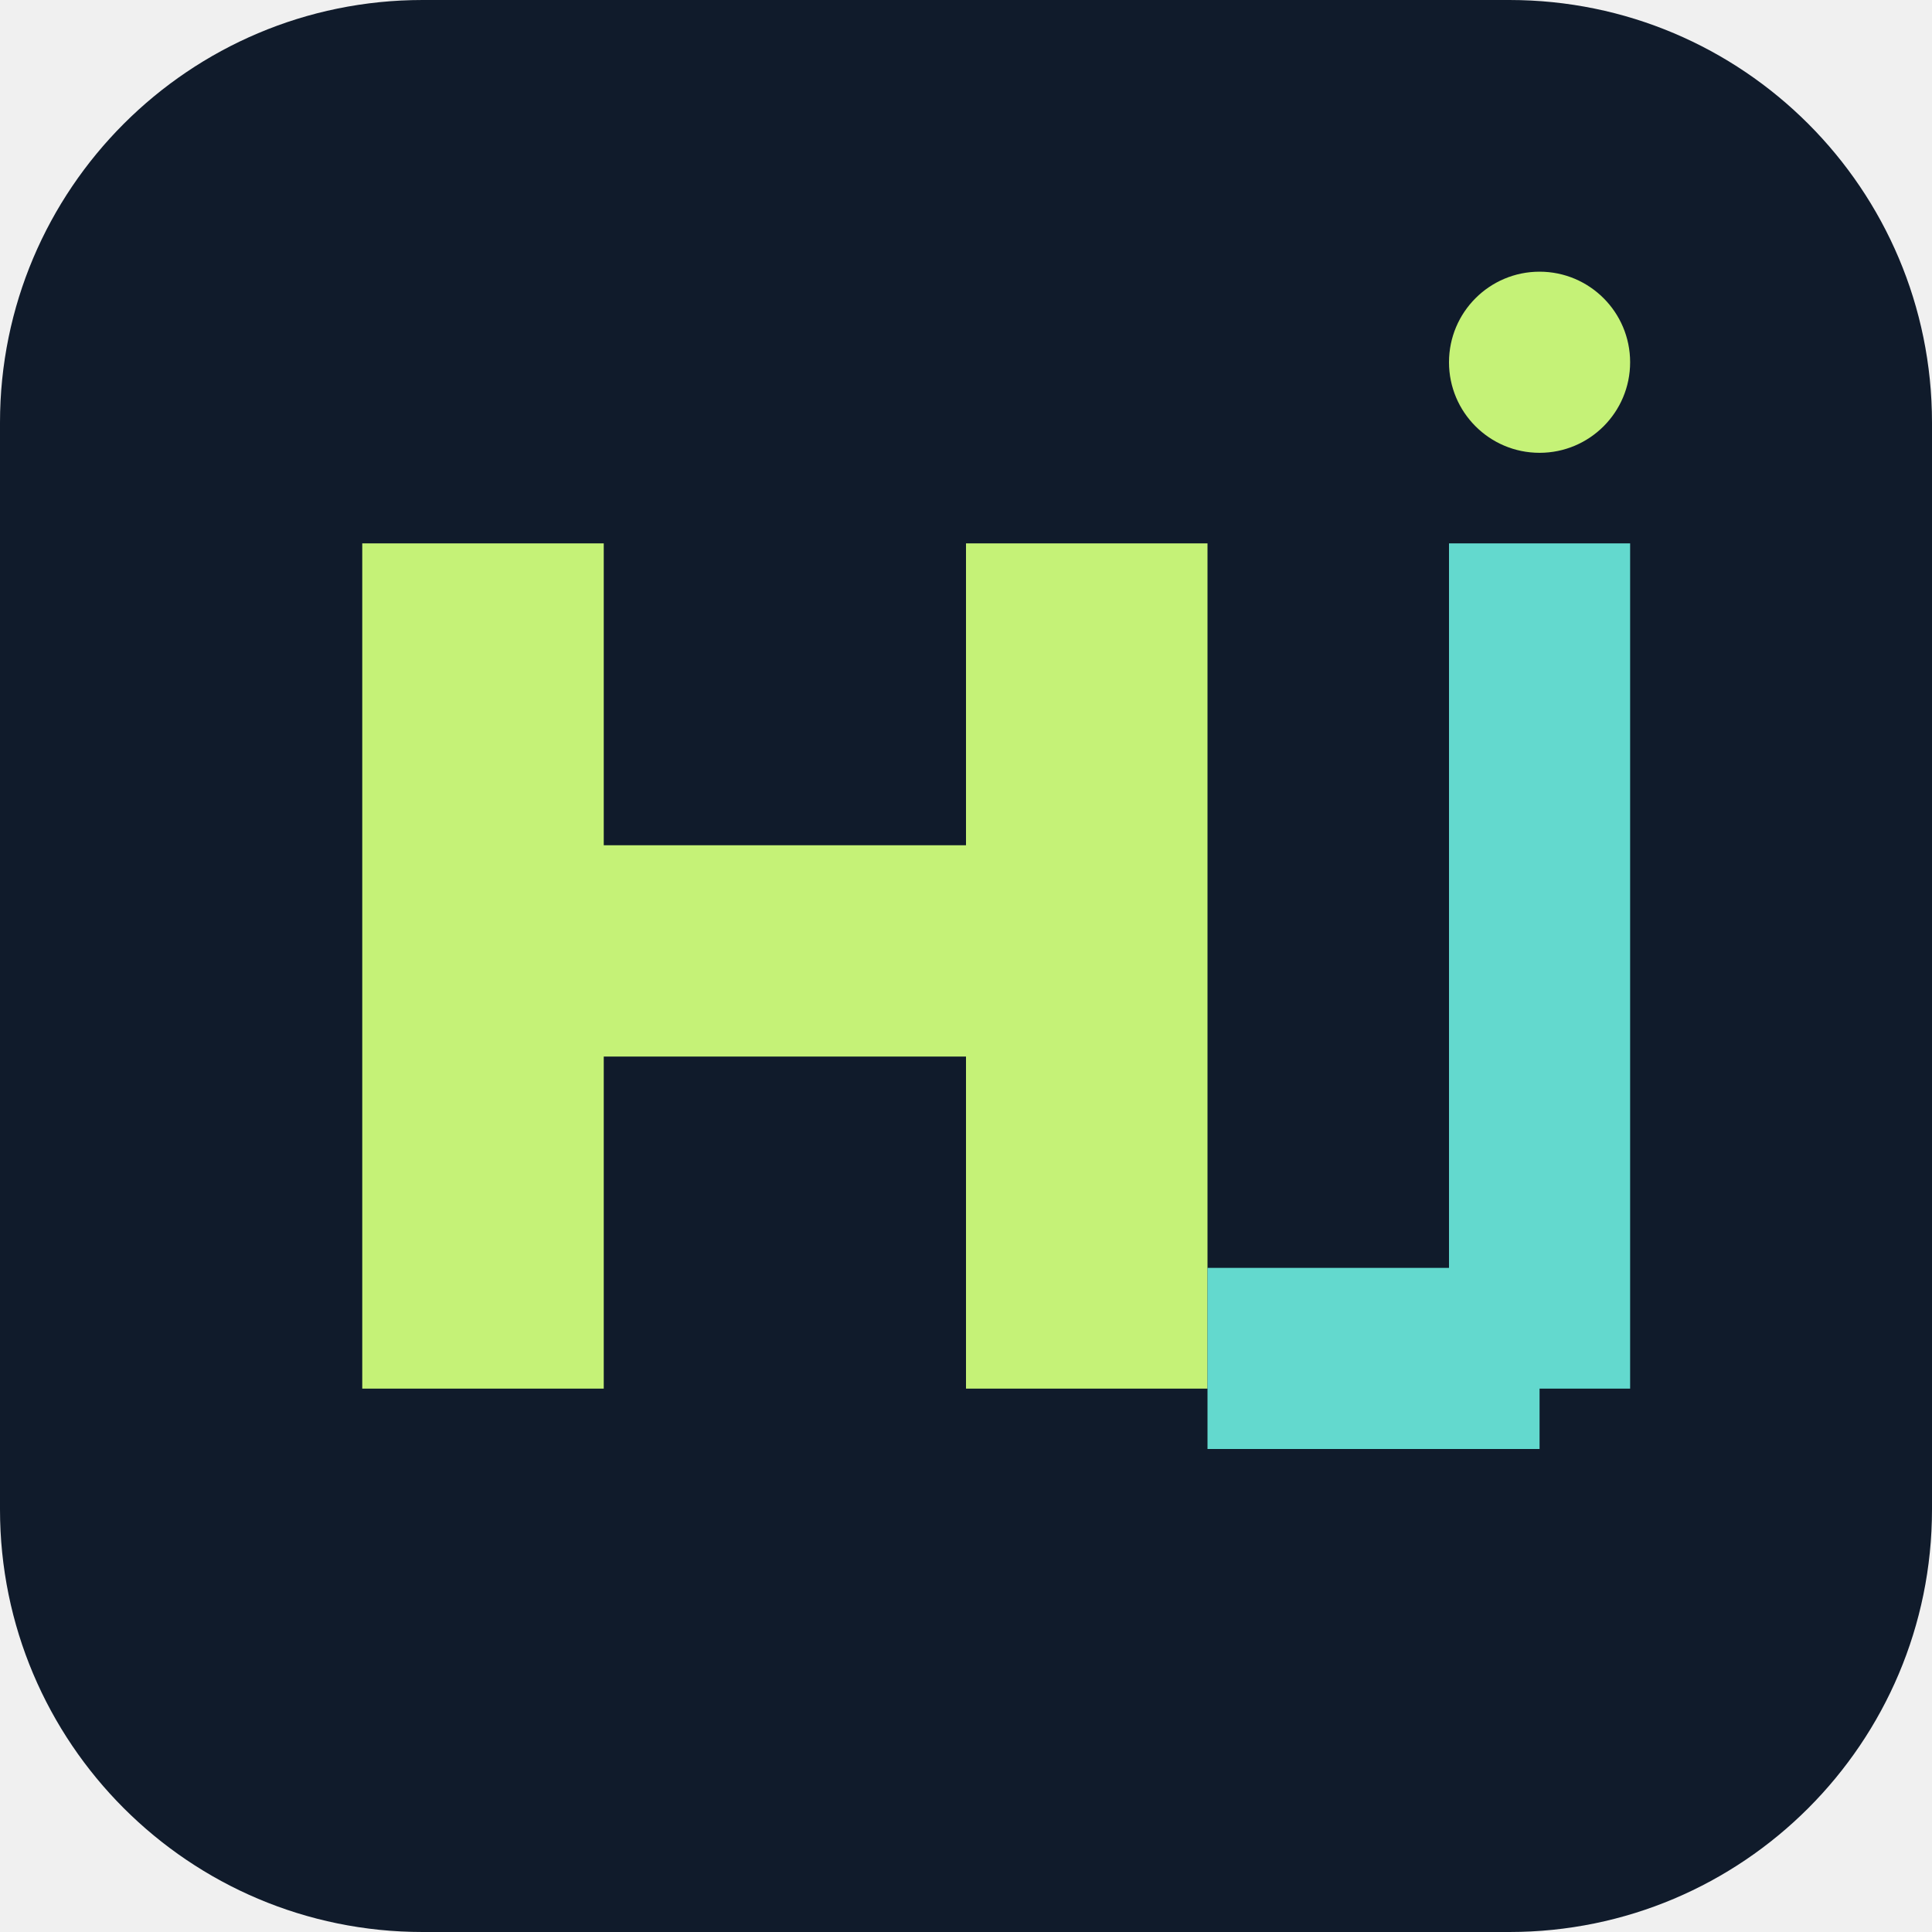
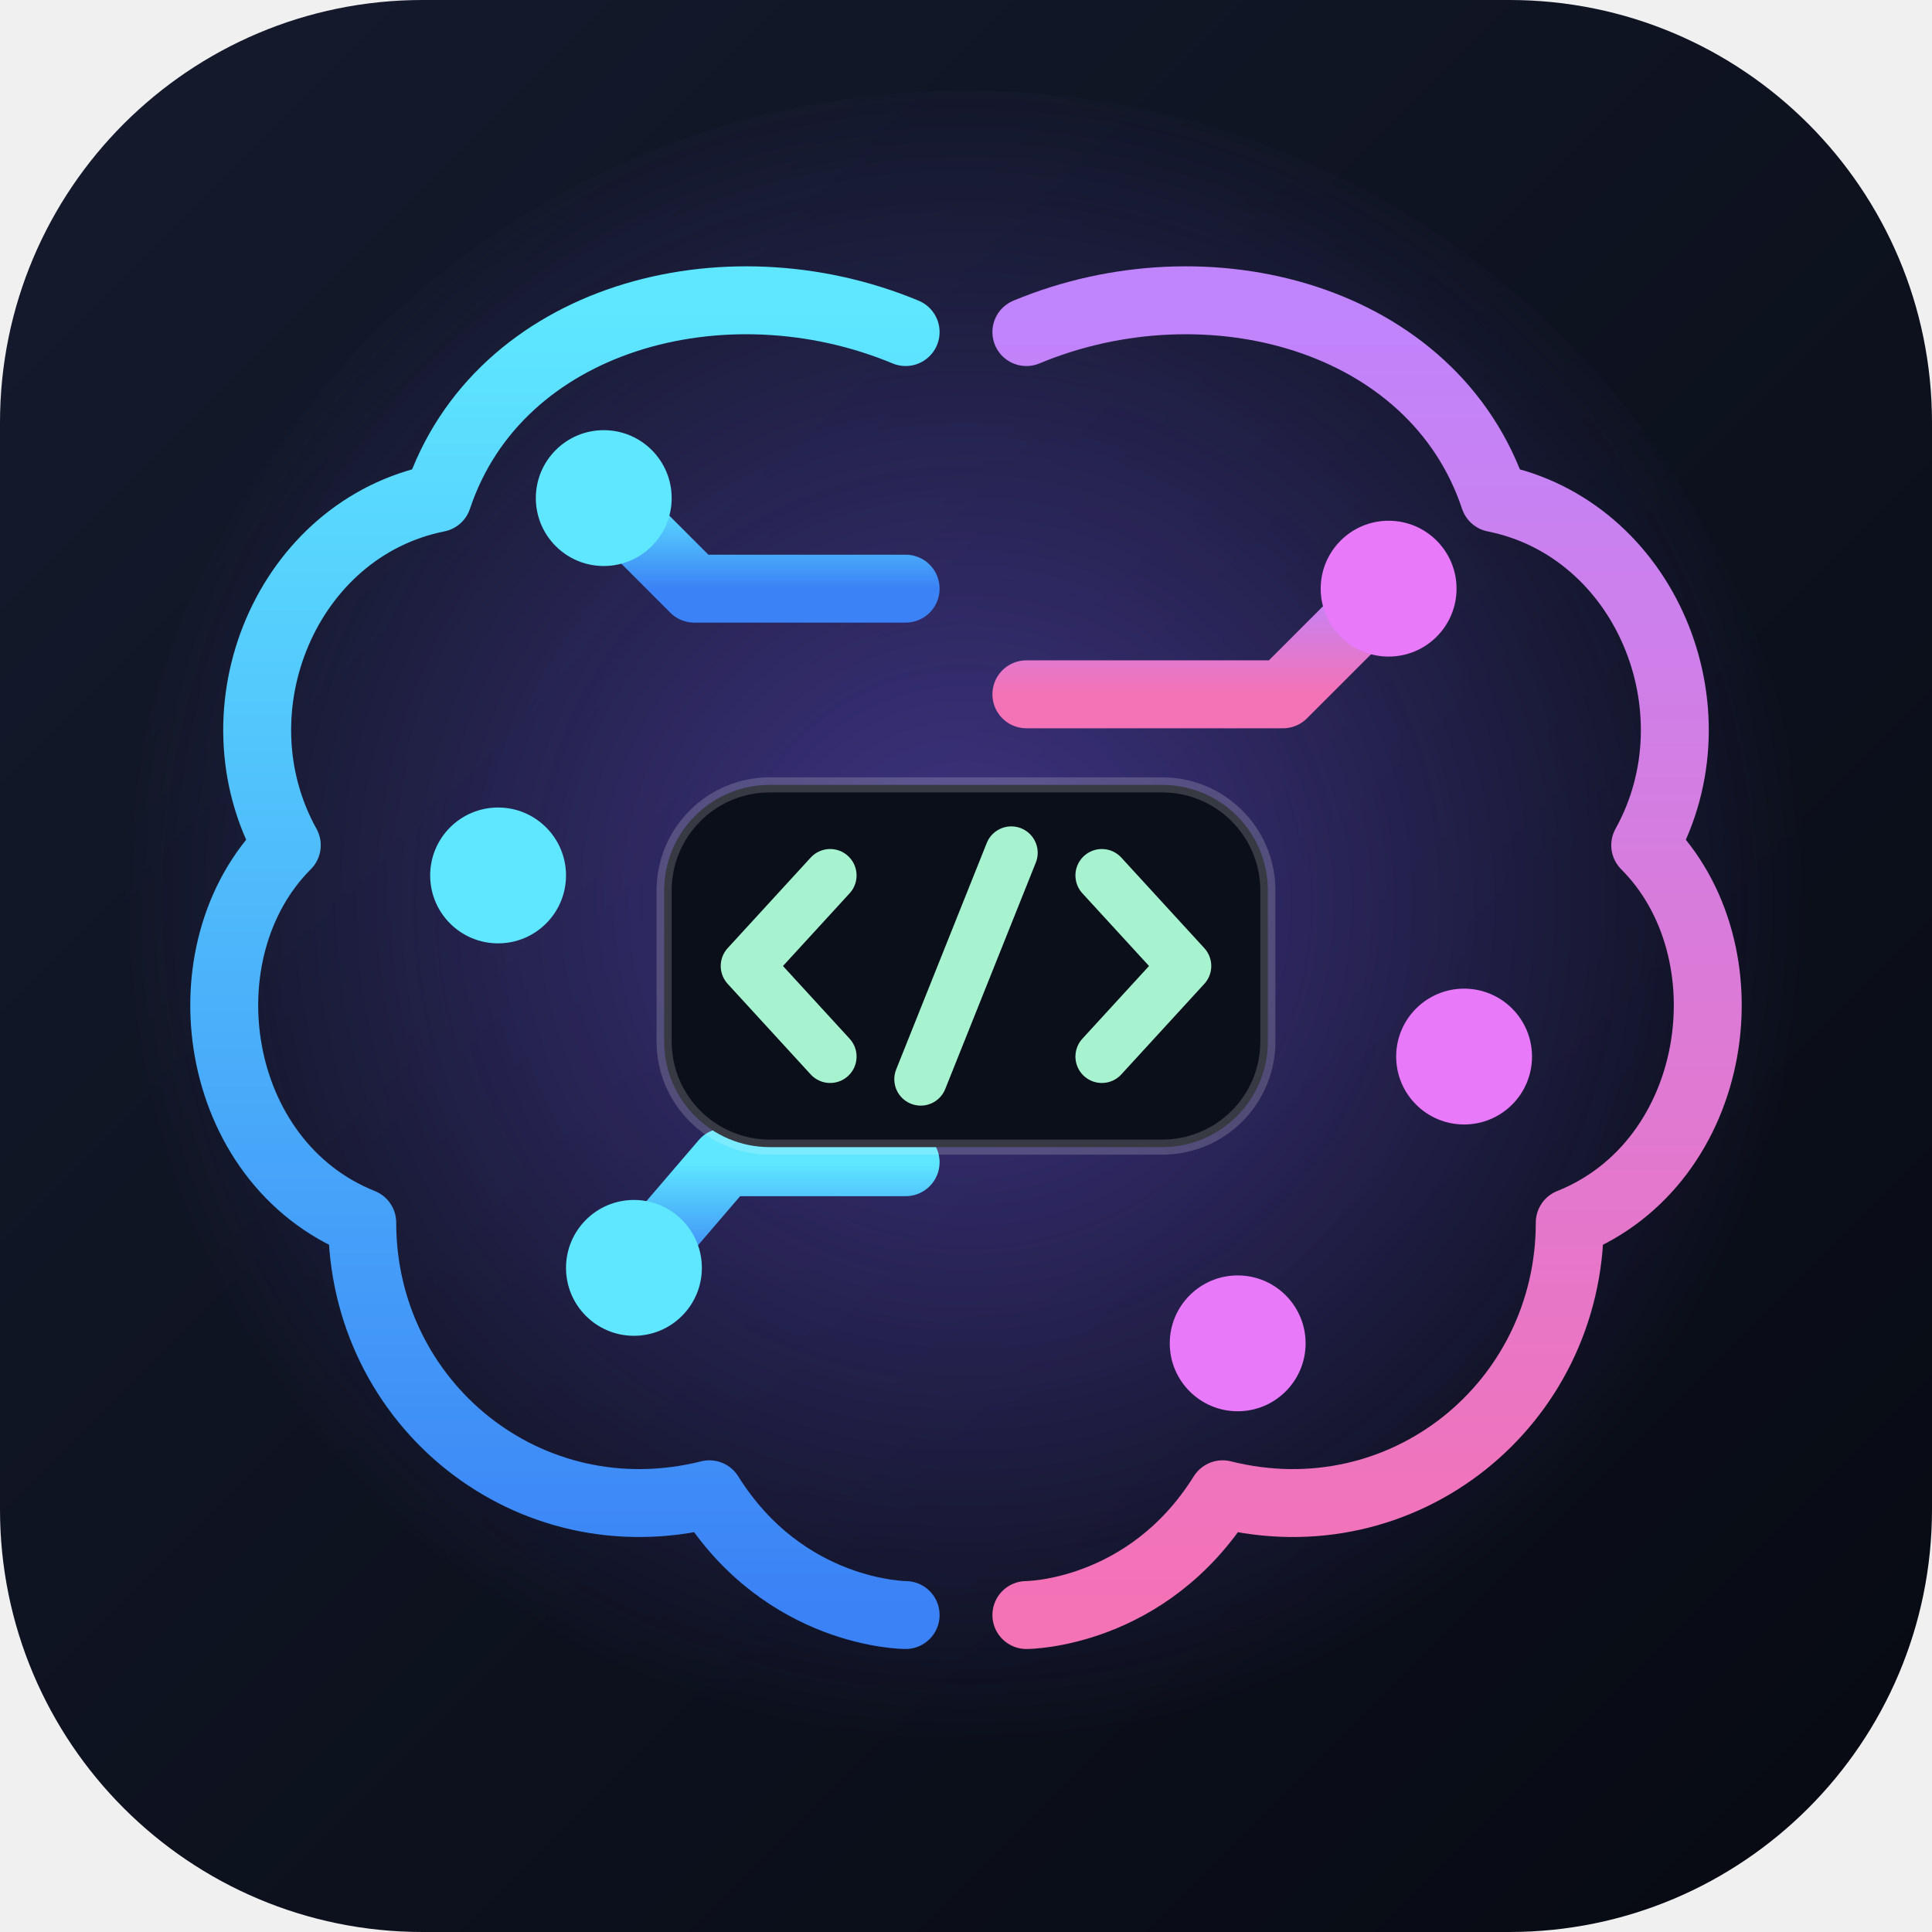
- <svg xmlns="http://www.w3.org/2000/svg" viewBox="0 0 256 256" role="img" aria-label="AI HQ">
-   <rect width="256" height="256" rx="56" fill="#101b2b" />
-   <path d="M48 72h32v40h48V72h32v112h-32v-44H80v44H48z" fill="#c5f277" />
-   <path d="M192 72h24v112h-24z" fill="#63d9ce" />
-   <path d="M160 168h44v24h-44z" fill="#63d9ce" />
-   <circle cx="204" cy="48" r="12" fill="#c5f277" />
+ <svg xmlns="http://www.w3.org/2000/svg" viewBox="0 0 256 256" role="img" aria-label="Cerebra">
+   <defs>
+     <linearGradient id="cb-bg" x1="0" y1="0" x2="1" y2="1">
+       <stop offset="0" stop-color="#151b2e" />
+       <stop offset="1" stop-color="#070a12" />
+     </linearGradient>
+     <linearGradient id="cb-left" x1="0" y1="0" x2="0" y2="1">
+       <stop offset="0" stop-color="#5ee7ff" />
+       <stop offset="1" stop-color="#3b82f6" />
+     </linearGradient>
+     <linearGradient id="cb-right" x1="0" y1="0" x2="0" y2="1">
+       <stop offset="0" stop-color="#c084fc" />
+       <stop offset="1" stop-color="#f472b6" />
+     </linearGradient>
+     <radialGradient id="cb-glow" cx="0.5" cy="0.48" r="0.5">
+       <stop offset="0" stop-color="#7c5cff" stop-opacity="0.45" />
+       <stop offset="1" stop-color="#7c5cff" stop-opacity="0" />
+     </radialGradient>
+   </defs>
+   <rect width="256" height="256" rx="56" fill="url(#cb-bg)" />
+   <circle cx="128" cy="124" r="112" fill="url(#cb-glow)" />
+   <g fill="none" stroke="url(#cb-left)" stroke-width="9" stroke-linecap="round" stroke-linejoin="round">
+     <path d="M120 44 C96 34 66 42 58 66 C38 70 28 94 38 112 C24 126 28 154 48 162 C48 186 70 204 94 198 C104 214 120 214 120 214" />
+     <path d="M120 44 V214" />
+     <path d="M120 78 H92 L80 66" />
+     <path d="M120 116 H70" />
+     <path d="M120 154 H96 L84 168" />
+   </g>
+   <g fill="#5ee7ff">
+     <circle cx="80" cy="66" r="9" />
+     <circle cx="66" cy="116" r="9" />
+     <circle cx="84" cy="168" r="9" />
+   </g>
+   <g fill="none" stroke="url(#cb-right)" stroke-width="9" stroke-linecap="round" stroke-linejoin="round">
+     <path d="M136 44 C160 34 190 42 198 66 C218 70 228 94 218 112 C232 126 228 154 208 162 C208 186 186 204 162 198 C152 214 136 214 136 214" />
+     <path d="M136 44 V214" />
+     <path d="M136 92 H170 L184 78" />
+     <path d="M136 140 H190" />
+     <path d="M136 178 H160" />
+   </g>
+   <g fill="#e879f9">
+     <circle cx="184" cy="78" r="9" />
+     <circle cx="194" cy="140" r="9" />
+     <circle cx="164" cy="178" r="9" />
+   </g>
+   <rect x="88" y="104" width="80" height="48" rx="14" fill="#0b0f1a" stroke="#ffffff" stroke-opacity="0.18" stroke-width="2" />
+   <g fill="none" stroke="#a7f3d0" stroke-width="7" stroke-linecap="round" stroke-linejoin="round">
+     <path d="M110 116 L99 128 L110 140" />
+     <path d="M146 116 L157 128 L146 140" />
+     <path d="M134 113 L122 143" />
+   </g>
</svg>
